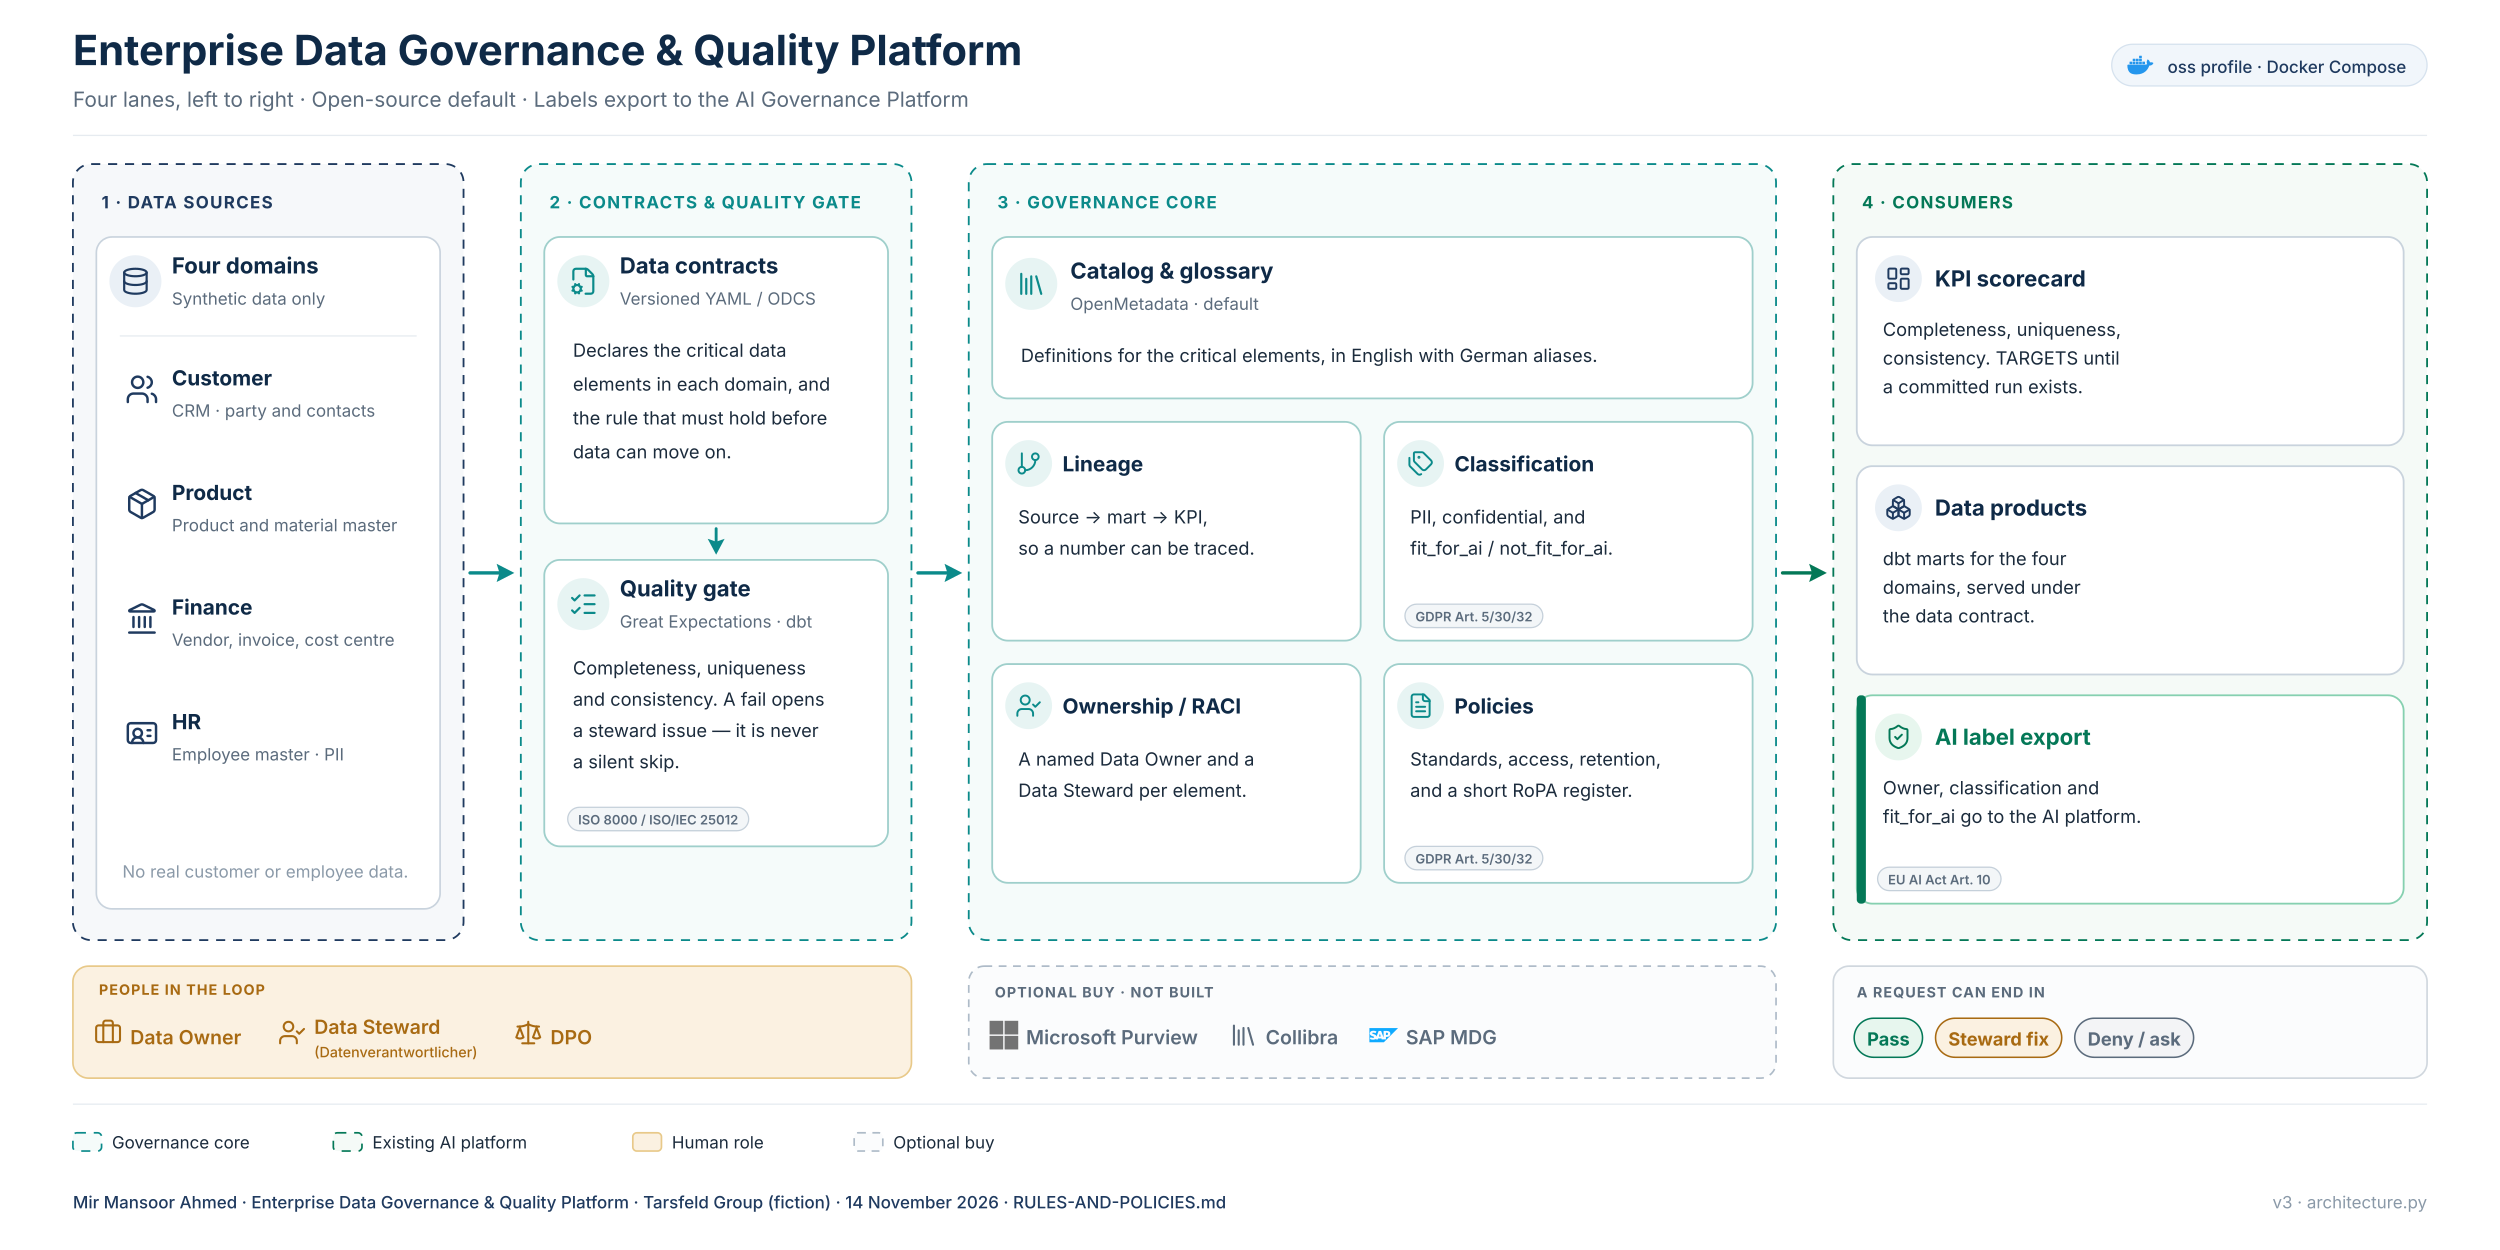
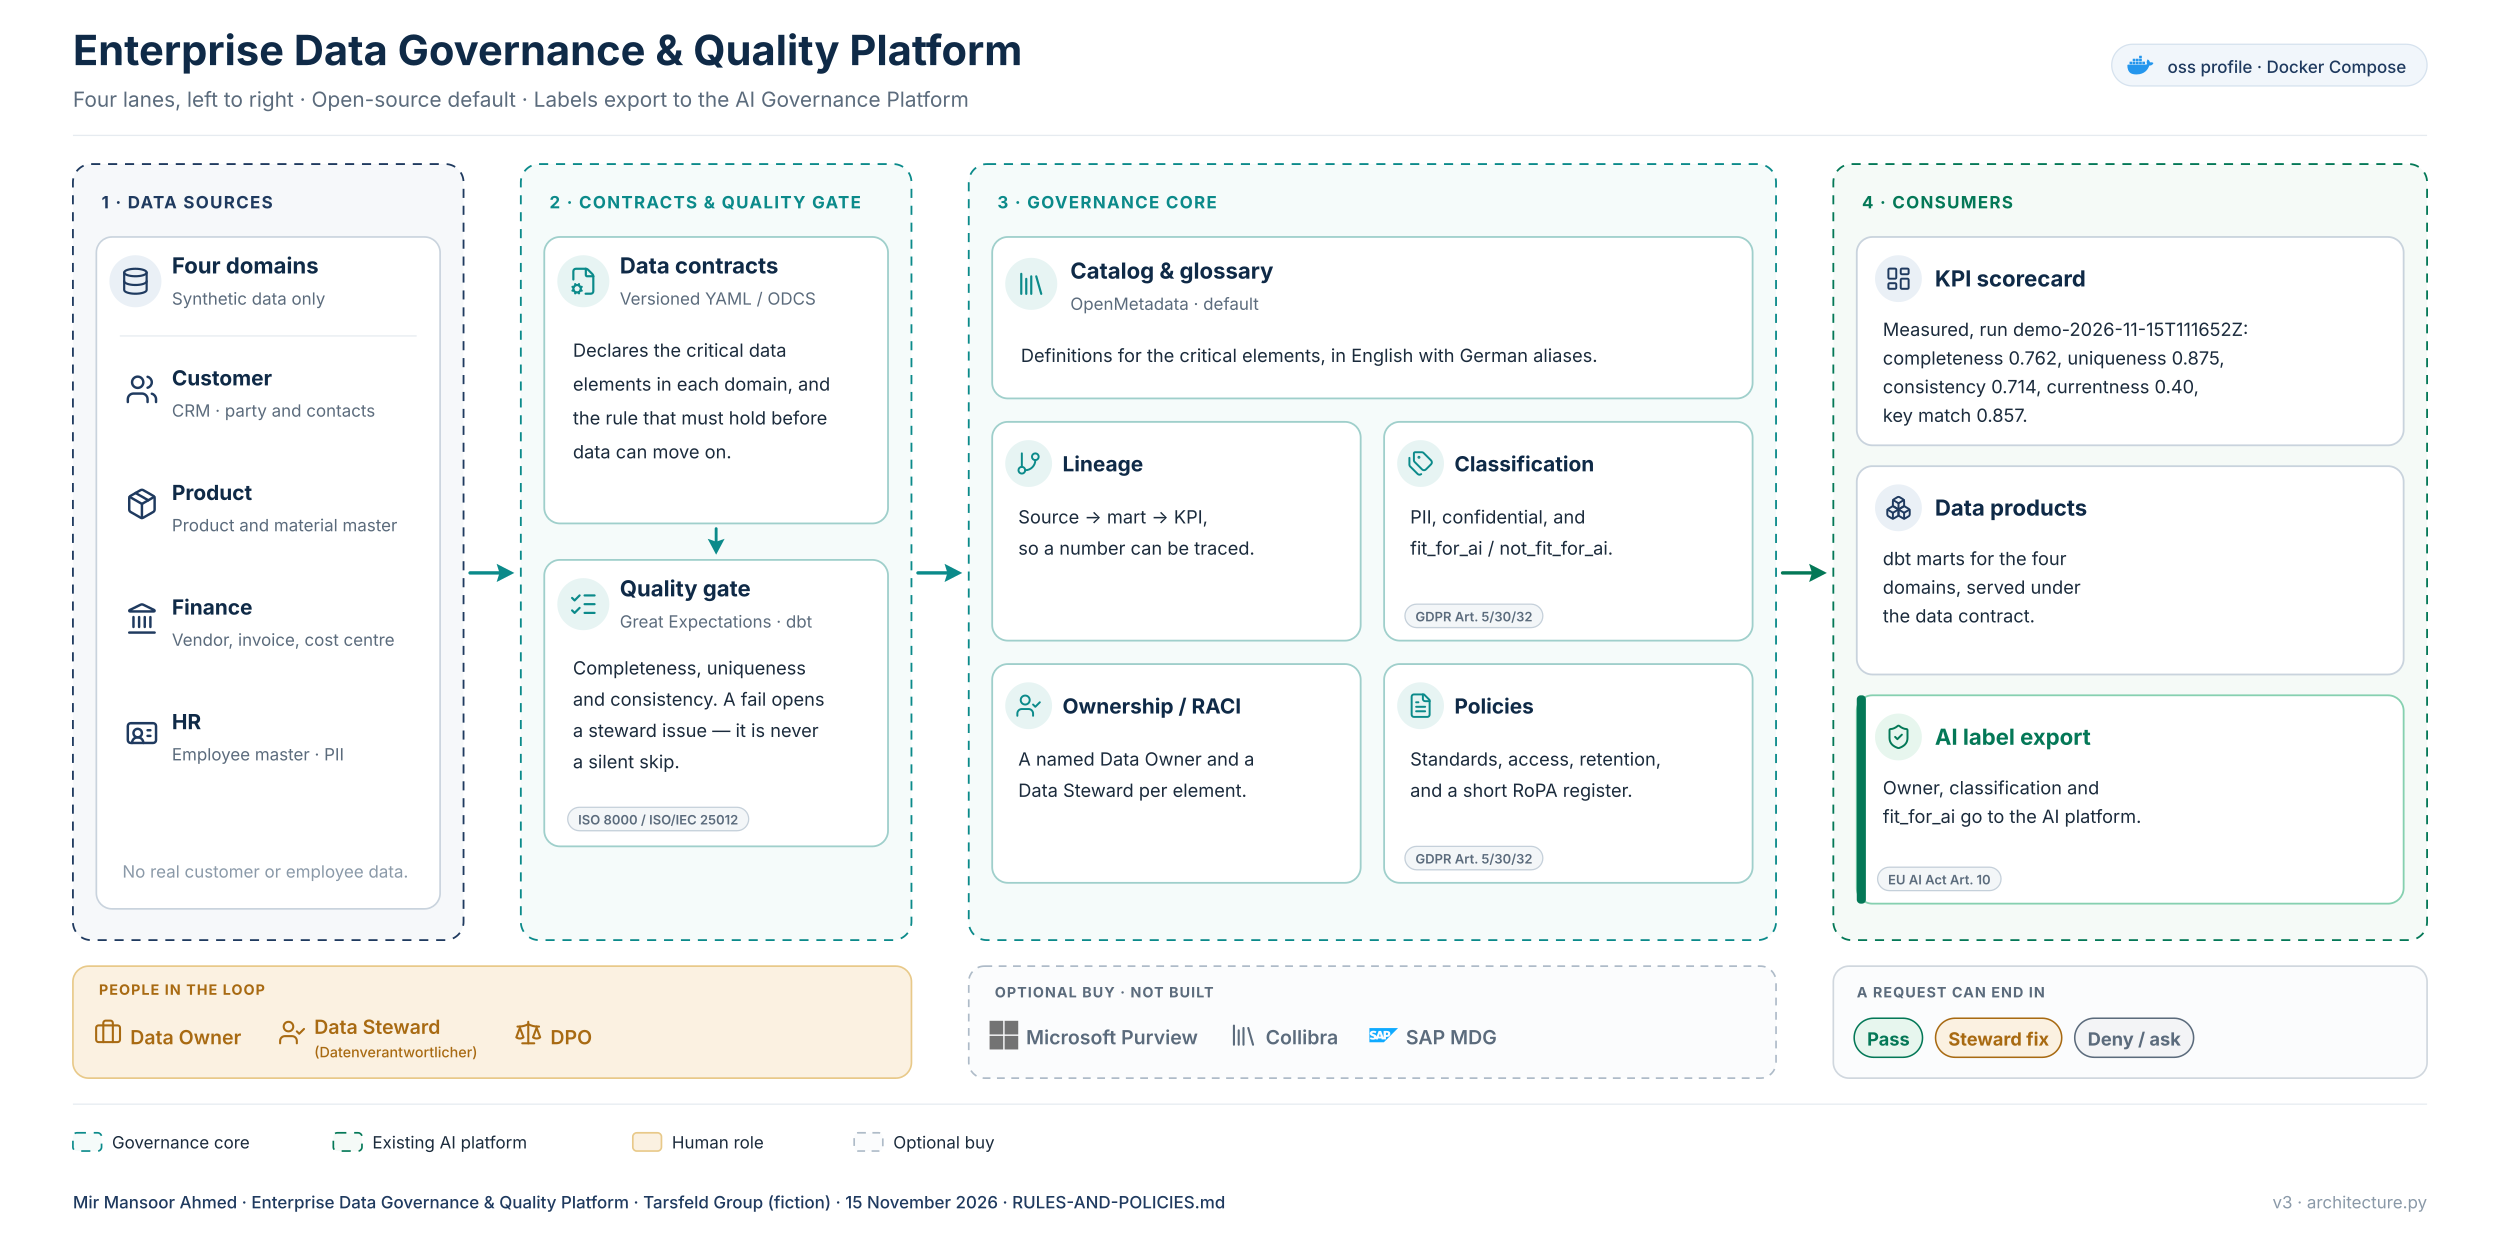
<svg xmlns="http://www.w3.org/2000/svg" width="1920" height="960" viewBox="0 0 1920 960" font-family="Inter, 'Segoe UI', Helvetica, Arial, sans-serif">
  <rect width="1920" height="960" fill="#FFFFFF" />
  <text x="56.0" y="50.0" font-size="32" font-weight="650" fill="#0F2A47" text-anchor="start">Enterprise Data Governance &amp; Quality Platform</text>
  <text x="56.0" y="82.0" font-size="16" font-weight="400" fill="#5B6B7C" text-anchor="start">Four lanes, left to right  ·  Open-source default  ·  Labels export to the AI Governance Platform</text>
  <rect x="1621.8" y="34.0" width="242.2" height="32.0" rx="16" fill="#F1F6FB" stroke="#D6E2EE" stroke-width="1" />
  <svg viewBox="0 0 24 24" fill="#2496ED" x="1633.8" y="40.0" width="20" height="20">
    <path d="M13.983 11.078h2.119a.186.186 0 00.186-.185V9.006a.186.186 0 00-.186-.186h-2.119a.185.185 0 00-.185.185v1.888c0 .102.083.185.185.185m-2.954-5.43h2.118a.186.186 0 00.186-.186V3.574a.186.186 0 00-.186-.185h-2.118a.185.185 0 00-.185.185v1.888c0 .102.082.185.185.185m0 2.716h2.118a.187.187 0 00.186-.186V6.29a.186.186 0 00-.186-.185h-2.118a.185.185 0 00-.185.185v1.887c0 .102.082.185.185.186m-2.93 0h2.12a.186.186 0 00.184-.186V6.29a.185.185 0 00-.185-.185H8.1a.185.185 0 00-.185.185v1.887c0 .102.083.185.185.186m-2.964 0h2.119a.186.186 0 00.185-.186V6.29a.185.185 0 00-.185-.185H5.136a.186.186 0 00-.186.185v1.887c0 .102.084.185.186.186m5.893 2.715h2.118a.186.186 0 00.186-.185V9.006a.186.186 0 00-.186-.186h-2.118a.185.185 0 00-.185.185v1.888c0 .102.082.185.185.185m-2.93 0h2.12a.185.185 0 00.184-.185V9.006a.185.185 0 00-.184-.186h-2.12a.185.185 0 00-.184.185v1.888c0 .102.083.185.185.185m-2.964 0h2.119a.185.185 0 00.185-.185V9.006a.185.185 0 00-.184-.186h-2.12a.186.186 0 00-.186.186v1.887c0 .102.084.185.186.185m-2.92 0h2.12a.185.185 0 00.184-.185V9.006a.185.185 0 00-.184-.186h-2.12a.185.185 0 00-.184.185v1.888c0 .102.082.185.185.185M23.763 9.89c-.065-.051-.672-.51-1.954-.51-.338.001-.676.03-1.01.087-.248-1.7-1.653-2.53-1.716-2.566l-.344-.199-.226.327c-.284.438-.49.922-.612 1.43-.23.97-.09 1.882.403 2.661-.595.332-1.55.413-1.744.42H.751a.751.751 0 00-.75.748 11.376 11.376 0 00.692 4.062c.545 1.428 1.355 2.48 2.41 3.124 1.18.723 3.1 1.137 5.275 1.137.983.003 1.963-.086 2.93-.266a12.248 12.248 0 003.823-1.389c.98-.567 1.86-1.288 2.61-2.136 1.252-1.418 1.998-2.997 2.553-4.4h.221c1.372 0 2.215-.549 2.68-1.009.309-.293.55-.65.707-1.046l.098-.288Z" />
  </svg>
  <text x="1848.0" y="56.0" font-size="13" font-weight="500" fill="#1F3A5F" text-anchor="end">oss profile  ·  Docker Compose</text>
  <line x1="56" y1="104" x2="1864" y2="104" stroke="#E6EBF0" stroke-width="1" />
  <rect x="56.0" y="126.0" width="300.0" height="596.0" rx="14" fill="#F6F8FA" stroke="#1F3A5F" stroke-width="1.4" stroke-dasharray="7 6" />
  <text x="78.0" y="160.0" font-size="13" font-weight="700" fill="#1F3A5F" text-anchor="start" letter-spacing="1.0">1  ·  DATA SOURCES</text>
  <rect x="400.0" y="126.0" width="300.0" height="596.0" rx="14" fill="#F5FBFA" stroke="#0B8A8A" stroke-width="1.4" stroke-dasharray="7 6" />
  <text x="422.0" y="160.0" font-size="13" font-weight="700" fill="#0B8A8A" text-anchor="start" letter-spacing="1.0">2  ·  CONTRACTS &amp; QUALITY GATE</text>
  <rect x="744.0" y="126.0" width="620.0" height="596.0" rx="14" fill="#F5FBFA" stroke="#0B8A8A" stroke-width="1.4" stroke-dasharray="7 6" />
  <text x="766.0" y="160.0" font-size="13" font-weight="700" fill="#0B8A8A" text-anchor="start" letter-spacing="1.0">3  ·  GOVERNANCE CORE</text>
  <rect x="1408.0" y="126.0" width="456.0" height="596.0" rx="14" fill="#F5FAF7" stroke="#047857" stroke-width="1.4" stroke-dasharray="7 6" />
  <text x="1430.0" y="160.0" font-size="13" font-weight="700" fill="#047857" text-anchor="start" letter-spacing="1.0">4  ·  CONSUMERS</text>
  <path d="M361.0,440.0 L387.5,440.0" fill="none" stroke="#0B8A8A" stroke-width="2.6" stroke-linecap="round" />
  <path d="M395.0,440.0 L381.4,433.0 L383.6,440.0 L381.4,447.0 Z" fill="#0B8A8A" />
  <path d="M705.0,440.0 L731.5,440.0" fill="none" stroke="#0B8A8A" stroke-width="2.6" stroke-linecap="round" />
  <path d="M739.0,440.0 L725.4,433.0 L727.6,440.0 L725.4,447.0 Z" fill="#0B8A8A" />
  <path d="M1369.0,440.0 L1395.5,440.0" fill="none" stroke="#047857" stroke-width="2.6" stroke-linecap="round" />
  <path d="M1403.0,440.0 L1389.4,433.0 L1391.6,440.0 L1389.4,447.0 Z" fill="#047857" />
  <rect x="74.0" y="182.0" width="264.0" height="516.0" rx="12" fill="#FFFFFF" stroke="#C9D3DD" stroke-width="1.3" />
  <circle cx="104" cy="216" r="20" fill="#EAF0F6" />
  <svg viewBox="0 0 24 24" fill="none" stroke="#1F3A5F" stroke-width="1.75" stroke-linecap="round" stroke-linejoin="round" x="92.5" y="204.5" width="23.0" height="23.0">
    <ellipse cx="12" cy="5" rx="9" ry="3" />
    <path d="M3 5V19A9 3 0 0 0 21 19V5" />
    <path d="M3 12A9 3 0 0 0 21 12" />
  </svg>
  <text x="132.0" y="210.0" font-size="17" font-weight="650" fill="#0F2A47" text-anchor="start">Four domains</text>
  <text x="132.0" y="234.0" font-size="13" font-weight="400" fill="#5B6B7C" text-anchor="start">Synthetic data only</text>
  <line x1="92" y1="258" x2="320" y2="258" stroke="#E6EBF0" />
  <svg viewBox="0 0 24 24" fill="none" stroke="#1F3A5F" stroke-width="1.75" stroke-linecap="round" stroke-linejoin="round" x="96.0" y="286.0" width="26" height="26">
    <path d="M16 21v-2a4 4 0 0 0-4-4H6a4 4 0 0 0-4 4v2" />
    <path d="M16 3.128a4 4 0 0 1 0 7.744" />
    <path d="M22 21v-2a4 4 0 0 0-3-3.87" />
    <circle cx="9" cy="7" r="4" />
  </svg>
  <text x="132.0" y="296.0" font-size="16" font-weight="650" fill="#0F2A47" text-anchor="start">Customer</text>
  <text x="132.0" y="320.0" font-size="13" font-weight="400" fill="#5B6B7C" text-anchor="start">CRM  ·  party and contacts</text>
  <svg viewBox="0 0 24 24" fill="none" stroke="#1F3A5F" stroke-width="1.75" stroke-linecap="round" stroke-linejoin="round" x="96.0" y="374.0" width="26" height="26">
    <path d="M11 21.73a2 2 0 0 0 2 0l7-4A2 2 0 0 0 21 16V8a2 2 0 0 0-1-1.73l-7-4a2 2 0 0 0-2 0l-7 4A2 2 0 0 0 3 8v8a2 2 0 0 0 1 1.73z" />
    <path d="M12 22V12" />
    <polyline points="3.29 7 12 12 20.71 7" />
    <path d="m7.5 4.27 9 5.15" />
  </svg>
  <text x="132.0" y="384.0" font-size="16" font-weight="650" fill="#0F2A47" text-anchor="start">Product</text>
  <text x="132.0" y="408.0" font-size="13" font-weight="400" fill="#5B6B7C" text-anchor="start">Product and material master</text>
  <svg viewBox="0 0 24 24" fill="none" stroke="#1F3A5F" stroke-width="1.75" stroke-linecap="round" stroke-linejoin="round" x="96.0" y="462.0" width="26" height="26">
    <path d="M10 18v-7" />
    <path d="M11.12 2.198a2 2 0 0 1 1.76.006l7.866 3.847c.476.233.31.949-.22.949H3.474c-.53 0-.695-.716-.22-.949z" />
    <path d="M14 18v-7" />
    <path d="M18 18v-7" />
    <path d="M3 22h18" />
    <path d="M6 18v-7" />
  </svg>
  <text x="132.0" y="472.0" font-size="16" font-weight="650" fill="#0F2A47" text-anchor="start">Finance</text>
  <text x="132.0" y="496.0" font-size="13" font-weight="400" fill="#5B6B7C" text-anchor="start">Vendor, invoice, cost centre</text>
  <svg viewBox="0 0 24 24" fill="none" stroke="#1F3A5F" stroke-width="1.75" stroke-linecap="round" stroke-linejoin="round" x="96.0" y="550.0" width="26" height="26">
    <path d="M13 19a4 4 0 00-8 0" />
    <path d="M16 10h2" />
    <path d="M16 14h2" />
    <circle cx="9" cy="12" r="3" />
    <rect x="2" y="5" width="20" height="14" rx="2" />
  </svg>
  <text x="132.0" y="560.0" font-size="16" font-weight="650" fill="#0F2A47" text-anchor="start">HR</text>
  <text x="132.0" y="584.0" font-size="13" font-weight="400" fill="#5B6B7C" text-anchor="start">Employee master  ·  PII</text>
  <text x="94.0" y="674.0" font-size="13" font-weight="400" fill="#8A99A8" text-anchor="start">No real customer or employee data.</text>
  <rect x="418.0" y="182.0" width="264.0" height="220.0" rx="12" fill="#FFFFFF" stroke="#9FCFCB" stroke-width="1.4" />
  <circle cx="448" cy="216" r="20" fill="#E7F4F3" />
  <svg viewBox="0 0 24 24" fill="none" stroke="#0B8A8A" stroke-width="1.75" stroke-linecap="round" stroke-linejoin="round" x="436.5" y="204.5" width="23.0" height="23.0">
    <path d="M15 8a1 1 0 0 1-1-1V2a2.4 2.4 0 0 1 1.704.706l3.588 3.588A2.4 2.4 0 0 1 20 8z" />
    <path d="M20 8v12a2 2 0 0 1-2 2h-4.182" />
    <path d="m3.305 19.53.923-.382" />
    <path d="M4 10.592V4a2 2 0 0 1 2-2h8" />
    <path d="m4.228 16.852-.924-.383" />
    <path d="m5.852 15.228-.383-.923" />
    <path d="m5.852 20.772-.383.924" />
    <path d="m8.148 15.228.383-.923" />
    <path d="m8.53 21.696-.382-.924" />
    <path d="m9.773 16.852.922-.383" />
    <path d="m9.773 19.148.922.383" />
    <circle cx="7" cy="18" r="3" />
  </svg>
  <text x="476.0" y="210.0" font-size="17" font-weight="650" fill="#0F2A47" text-anchor="start">Data contracts</text>
  <text x="476.0" y="234.0" font-size="13" font-weight="400" fill="#5B6B7C" text-anchor="start">Versioned YAML / ODCS</text>
  <text x="440.0" y="274.0" font-size="14" font-weight="400" fill="#1B2B3C" text-anchor="start">Declares the critical data</text>
  <text x="440.0" y="300.0" font-size="14" font-weight="400" fill="#1B2B3C" text-anchor="start">elements in each domain, and</text>
  <text x="440.0" y="326.0" font-size="14" font-weight="400" fill="#1B2B3C" text-anchor="start">the rule that must hold before</text>
  <text x="440.0" y="352.0" font-size="14" font-weight="400" fill="#1B2B3C" text-anchor="start">data can move on.</text>
  <path d="M550.0,406.0 L550.0,419.3" fill="none" stroke="#0B8A8A" stroke-width="2.2" stroke-linecap="round" />
  <path d="M550.0,426.0 L543.5,413.8 L550.0,416.0 L556.5,413.8 Z" fill="#0B8A8A" />
  <rect x="418.0" y="430.0" width="264.0" height="220.0" rx="12" fill="#FFFFFF" stroke="#9FCFCB" stroke-width="1.4" />
  <circle cx="448" cy="464" r="20" fill="#E7F4F3" />
  <svg viewBox="0 0 24 24" fill="none" stroke="#0B8A8A" stroke-width="1.75" stroke-linecap="round" stroke-linejoin="round" x="436.5" y="452.5" width="23.0" height="23.0">
    <path d="M13 5h8" />
    <path d="M13 12h8" />
    <path d="M13 19h8" />
    <path d="m3 17 2 2 4-4" />
    <path d="m3 7 2 2 4-4" />
  </svg>
  <text x="476.0" y="458.0" font-size="17" font-weight="650" fill="#0F2A47" text-anchor="start">Quality gate</text>
  <text x="476.0" y="482.0" font-size="13" font-weight="400" fill="#5B6B7C" text-anchor="start">Great Expectations  ·  dbt</text>
  <text x="440.0" y="518.0" font-size="14" font-weight="400" fill="#1B2B3C" text-anchor="start">Completeness, uniqueness</text>
  <text x="440.0" y="542.0" font-size="14" font-weight="400" fill="#1B2B3C" text-anchor="start">and consistency. A fail opens</text>
  <text x="440.0" y="566.0" font-size="14" font-weight="400" fill="#1B2B3C" text-anchor="start">a steward issue — it is never</text>
  <text x="440.0" y="590.0" font-size="14" font-weight="400" fill="#1B2B3C" text-anchor="start">a silent skip.</text>
  <rect x="436.0" y="620.0" width="139.0" height="18.0" rx="9" fill="#F3F6F8" stroke="#C5D0DA" stroke-width="1" />
  <text x="505.5" y="633.2" font-size="10" font-weight="600" fill="#5B6B7C" text-anchor="middle">ISO 8000 / ISO/IEC 25012</text>
  <rect x="762.0" y="182.0" width="584.0" height="124.0" rx="12" fill="#FFFFFF" stroke="#9FCFCB" stroke-width="1.4" />
  <circle cx="792" cy="218" r="20" fill="#E7F4F3" />
  <svg viewBox="0 0 24 24" fill="none" stroke="#0B8A8A" stroke-width="1.75" stroke-linecap="round" stroke-linejoin="round" x="780.5" y="206.5" width="23.0" height="23.0">
    <path d="m16 6 4 14" />
    <path d="M12 6v14" />
    <path d="M8 8v12" />
    <path d="M4 4v16" />
  </svg>
  <text x="822.0" y="214.0" font-size="17" font-weight="650" fill="#0F2A47" text-anchor="start">Catalog &amp; glossary</text>
  <text x="822.0" y="238.0" font-size="13" font-weight="400" fill="#5B6B7C" text-anchor="start">OpenMetadata  ·  default</text>
  <text x="784.0" y="278.0" font-size="14" font-weight="400" fill="#1B2B3C" text-anchor="start">Definitions for the critical elements, in English with German aliases.</text>
  <rect x="762.0" y="324.0" width="283.0" height="168.0" rx="12" fill="#FFFFFF" stroke="#9FCFCB" stroke-width="1.4" />
  <circle cx="790.0" cy="356" r="18" fill="#E7F4F3" />
  <svg viewBox="0 0 24 24" fill="none" stroke="#0B8A8A" stroke-width="1.75" stroke-linecap="round" stroke-linejoin="round" x="779.6" y="345.6" width="20.7" height="20.7">
    <line x1="6" x2="6" y1="3" y2="15" />
    <circle cx="18" cy="6" r="3" />
    <circle cx="6" cy="18" r="3" />
    <path d="M18 9a9 9 0 0 1-9 9" />
  </svg>
  <text x="816.0" y="362.0" font-size="16" font-weight="650" fill="#0F2A47" text-anchor="start">Lineage</text>
  <text x="782.0" y="402.0" font-size="14" font-weight="400" fill="#1B2B3C" text-anchor="start">Source → mart → KPI,</text>
  <text x="782.0" y="426.0" font-size="14" font-weight="400" fill="#1B2B3C" text-anchor="start">so a number can be traced.</text>
  <rect x="1063.0" y="324.0" width="283.0" height="168.0" rx="12" fill="#FFFFFF" stroke="#9FCFCB" stroke-width="1.4" />
  <circle cx="1091.0" cy="356" r="18" fill="#E7F4F3" />
  <svg viewBox="0 0 24 24" fill="none" stroke="#0B8A8A" stroke-width="1.75" stroke-linecap="round" stroke-linejoin="round" x="1080.7" y="345.6" width="20.7" height="20.7">
    <path d="M13.172 2a2 2 0 0 1 1.414.586l6.71 6.71a2.4 2.4 0 0 1 0 3.408l-4.592 4.592a2.4 2.4 0 0 1-3.408 0l-6.71-6.71A2 2 0 0 1 6 9.172V3a1 1 0 0 1 1-1z" />
    <path d="M2 7v6.172a2 2 0 0 0 .586 1.414l6.71 6.71a2.4 2.4 0 0 0 3.191.193" />
    <circle cx="10.5" cy="6.5" r=".5" fill="currentColor" />
  </svg>
  <text x="1117.0" y="362.0" font-size="16" font-weight="650" fill="#0F2A47" text-anchor="start">Classification</text>
  <text x="1083.0" y="402.0" font-size="14" font-weight="400" fill="#1B2B3C" text-anchor="start">PII, confidential, and</text>
  <text x="1083.0" y="426.0" font-size="14" font-weight="400" fill="#1B2B3C" text-anchor="start">fit_for_ai / not_fit_for_ai.</text>
  <rect x="1079.0" y="464.0" width="105.9" height="18.0" rx="9" fill="#F3F6F8" stroke="#C5D0DA" stroke-width="1" />
  <text x="1132.0" y="477.2" font-size="10" font-weight="600" fill="#5B6B7C" text-anchor="middle">GDPR Art. 5/30/32</text>
  <rect x="762.0" y="510.0" width="283.0" height="168.0" rx="12" fill="#FFFFFF" stroke="#9FCFCB" stroke-width="1.4" />
  <circle cx="790.0" cy="542" r="18" fill="#E7F4F3" />
  <svg viewBox="0 0 24 24" fill="none" stroke="#0B8A8A" stroke-width="1.75" stroke-linecap="round" stroke-linejoin="round" x="779.6" y="531.6" width="20.7" height="20.7">
    <path d="m16 11 2 2 4-4" />
    <path d="M16 21v-2a4 4 0 0 0-4-4H6a4 4 0 0 0-4 4v2" />
    <circle cx="9" cy="7" r="4" />
  </svg>
  <text x="816.0" y="548.0" font-size="16" font-weight="650" fill="#0F2A47" text-anchor="start">Ownership / RACI</text>
  <text x="782.0" y="588.0" font-size="14" font-weight="400" fill="#1B2B3C" text-anchor="start">A named Data Owner and a</text>
  <text x="782.0" y="612.0" font-size="14" font-weight="400" fill="#1B2B3C" text-anchor="start">Data Steward per element.</text>
  <rect x="1063.0" y="510.0" width="283.0" height="168.0" rx="12" fill="#FFFFFF" stroke="#9FCFCB" stroke-width="1.4" />
  <circle cx="1091.0" cy="542" r="18" fill="#E7F4F3" />
  <svg viewBox="0 0 24 24" fill="none" stroke="#0B8A8A" stroke-width="1.75" stroke-linecap="round" stroke-linejoin="round" x="1080.7" y="531.6" width="20.7" height="20.7">
    <path d="M15 2H6a2 2 0 0 0-2 2v16a2 2 0 0 0 2 2h12a2 2 0 0 0 2-2V7Z" />
    <path d="M14 2v4a2 2 0 0 0 2 2h4" />
    <path d="M10 9H8" />
    <path d="M16 13H8" />
    <path d="M16 17H8" />
  </svg>
  <text x="1117.0" y="548.0" font-size="16" font-weight="650" fill="#0F2A47" text-anchor="start">Policies</text>
  <text x="1083.0" y="588.0" font-size="14" font-weight="400" fill="#1B2B3C" text-anchor="start">Standards, access, retention,</text>
  <text x="1083.0" y="612.0" font-size="14" font-weight="400" fill="#1B2B3C" text-anchor="start">and a short RoPA register.</text>
  <rect x="1079.0" y="650.0" width="105.9" height="18.0" rx="9" fill="#F3F6F8" stroke="#C5D0DA" stroke-width="1" />
  <text x="1132.0" y="663.2" font-size="10" font-weight="600" fill="#5B6B7C" text-anchor="middle">GDPR Art. 5/30/32</text>
  <rect x="1426.0" y="182.0" width="420.0" height="160.0" rx="12" fill="#FFFFFF" stroke="#C9D3DD" stroke-width="1.4" />
  <circle cx="1458" cy="214" r="18" fill="#EAF0F6" />
  <svg viewBox="0 0 24 24" fill="none" stroke="#1F3A5F" stroke-width="1.75" stroke-linecap="round" stroke-linejoin="round" x="1447.7" y="203.7" width="20.7" height="20.7">
    <rect width="7" height="9" x="3" y="3" rx="1" />
    <rect width="7" height="5" x="14" y="3" rx="1" />
    <rect width="7" height="9" x="14" y="12" rx="1" />
    <rect width="7" height="5" x="3" y="16" rx="1" />
  </svg>
  <text x="1486.0" y="220.0" font-size="17" font-weight="650" fill="#0F2A47" text-anchor="start">KPI scorecard</text>
-   <text x="1446.0" y="258.0" font-size="14" font-weight="400" fill="#1B2B3C" text-anchor="start">Completeness, uniqueness,</text>
-   <text x="1446.0" y="280.0" font-size="14" font-weight="400" fill="#1B2B3C" text-anchor="start">consistency. TARGETS until</text>
-   <text x="1446.0" y="302.0" font-size="14" font-weight="400" fill="#1B2B3C" text-anchor="start">a committed run exists.</text>
+   <text x="1446.0" y="258.0" font-size="14" font-weight="400" fill="#1B2B3C" text-anchor="start">Measured, run demo-2026-11-15T111652Z:</text>
+   <text x="1446.0" y="280.0" font-size="14" font-weight="400" fill="#1B2B3C" text-anchor="start">completeness 0.762, uniqueness 0.875,</text>
+   <text x="1446.0" y="302.0" font-size="14" font-weight="400" fill="#1B2B3C" text-anchor="start">consistency 0.714, currentness 0.40,</text>
+   <text x="1446.0" y="324.0" font-size="14" font-weight="400" fill="#1B2B3C" text-anchor="start">key match 0.857.</text>
  <rect x="1426.0" y="358.0" width="420.0" height="160.0" rx="12" fill="#FFFFFF" stroke="#C9D3DD" stroke-width="1.4" />
  <circle cx="1458" cy="390" r="18" fill="#EAF0F6" />
  <svg viewBox="0 0 24 24" fill="none" stroke="#1F3A5F" stroke-width="1.75" stroke-linecap="round" stroke-linejoin="round" x="1447.7" y="379.6" width="20.7" height="20.7">
    <path d="M2.97 12.92A2 2 0 0 0 2 14.63v3.24a2 2 0 0 0 .97 1.71l3 1.8a2 2 0 0 0 2.06 0L12 19v-5.5l-5-3-4.03 2.42Z" />
    <path d="m7 16.5-4.74-2.85" />
    <path d="m7 16.5 5-3" />
    <path d="M7 16.5v5.17" />
    <path d="M12 13.5V19l3.97 2.38a2 2 0 0 0 2.06 0l3-1.8a2 2 0 0 0 .97-1.71v-3.24a2 2 0 0 0-.97-1.71L17 10.5l-5 3Z" />
    <path d="m17 16.5-5-3" />
    <path d="m17 16.5 4.74-2.85" />
    <path d="M17 16.5v5.17" />
    <path d="M7.97 4.42A2 2 0 0 0 7 6.13v4.37l5 3 5-3V6.13a2 2 0 0 0-.97-1.71l-3-1.8a2 2 0 0 0-2.06 0l-3 1.8Z" />
    <path d="M12 8 7.26 5.15" />
    <path d="m12 8 4.74-2.85" />
    <path d="M12 13.5V8" />
  </svg>
  <text x="1486.0" y="396.0" font-size="17" font-weight="650" fill="#0F2A47" text-anchor="start">Data products</text>
  <text x="1446.0" y="434.0" font-size="14" font-weight="400" fill="#1B2B3C" text-anchor="start">dbt marts for the four</text>
  <text x="1446.0" y="456.0" font-size="14" font-weight="400" fill="#1B2B3C" text-anchor="start">domains, served under</text>
  <text x="1446.0" y="478.0" font-size="14" font-weight="400" fill="#1B2B3C" text-anchor="start">the data contract.</text>
  <rect x="1426.0" y="534.0" width="420.0" height="160.0" rx="12" fill="#FFFFFF" stroke="#86D0B0" stroke-width="1.4" />
  <rect x="1426.0" y="534.0" width="7.0" height="160.0" rx="3" fill="#047857" stroke="none" stroke-width="1" />
  <circle cx="1458" cy="566" r="18" fill="#E7F6EE" />
  <svg viewBox="0 0 24 24" fill="none" stroke="#047857" stroke-width="1.75" stroke-linecap="round" stroke-linejoin="round" x="1447.7" y="555.6" width="20.7" height="20.7">
    <path d="M20 13c0 5-3.5 7.5-7.66 8.95a1 1 0 0 1-.67-.01C7.5 20.5 4 18 4 13V6a1 1 0 0 1 1-1c2 0 4.5-1.2 6.24-2.72a1.17 1.17 0 0 1 1.52 0C14.51 3.81 17 5 19 5a1 1 0 0 1 1 1z" />
    <path d="m9 12 2 2 4-4" />
  </svg>
  <text x="1486.0" y="572.0" font-size="17" font-weight="650" fill="#047857" text-anchor="start">AI label export</text>
  <text x="1446.0" y="610.0" font-size="14" font-weight="400" fill="#1B2B3C" text-anchor="start">Owner, classification and</text>
  <text x="1446.0" y="632.0" font-size="14" font-weight="400" fill="#1B2B3C" text-anchor="start">fit_for_ai go to the AI platform.</text>
  <rect x="1442.0" y="666.0" width="94.8" height="18.0" rx="9" fill="#F3F6F8" stroke="#C5D0DA" stroke-width="1" />
  <text x="1489.4" y="679.2" font-size="10" font-weight="600" fill="#5B6B7C" text-anchor="middle">EU AI Act Art. 10</text>
  <rect x="56.0" y="742.0" width="644.0" height="86.0" rx="12" fill="#FBF1E1" stroke="#E8C989" stroke-width="1.3" />
  <text x="76.0" y="764.0" font-size="11" font-weight="700" fill="#A86A12" text-anchor="start" letter-spacing="0.8">PEOPLE IN THE LOOP</text>
  <svg viewBox="0 0 24 24" fill="none" stroke="#A86A12" stroke-width="1.75" stroke-linecap="round" stroke-linejoin="round" x="72.0" y="782.0" width="22" height="22">
    <path d="M16 20V4a2 2 0 0 0-2-2h-4a2 2 0 0 0-2 2v16" />
    <rect width="20" height="14" x="2" y="6" rx="2" />
  </svg>
  <text x="100.0" y="802.0" font-size="15" font-weight="600" fill="#A86A12" text-anchor="start">Data Owner</text>
  <svg viewBox="0 0 24 24" fill="none" stroke="#A86A12" stroke-width="1.75" stroke-linecap="round" stroke-linejoin="round" x="213.3" y="782.0" width="22" height="22">
    <path d="m16 11 2 2 4-4" />
    <path d="M16 21v-2a4 4 0 0 0-4-4H6a4 4 0 0 0-4 4v2" />
    <circle cx="9" cy="7" r="4" />
  </svg>
  <text x="241.3" y="794.0" font-size="15" font-weight="600" fill="#A86A12" text-anchor="start">Data Steward</text>
  <text x="241.3" y="812.0" font-size="11" font-weight="500" fill="#A86A12" text-anchor="start">(Datenverantwortlicher)</text>
  <svg viewBox="0 0 24 24" fill="none" stroke="#A86A12" stroke-width="1.75" stroke-linecap="round" stroke-linejoin="round" x="394.7" y="782.0" width="22" height="22">
    <path d="M12 3v18" />
    <path d="m19 8 3 8a5 5 0 0 1-6 0zV7" />
    <path d="M3 7h1a17 17 0 0 0 8-2 17 17 0 0 0 8 2h1" />
    <path d="m5 8 3 8a5 5 0 0 1-6 0zV7" />
    <path d="M7 21h10" />
  </svg>
  <text x="422.7" y="802.0" font-size="15" font-weight="600" fill="#A86A12" text-anchor="start">DPO</text>
  <rect x="744.0" y="742.0" width="620.0" height="86.0" rx="12" fill="#FBFCFD" stroke="#AEBBC8" stroke-width="1.3" stroke-dasharray="6 5" />
  <text x="764.0" y="766.0" font-size="11" font-weight="700" fill="#5B6B7C" text-anchor="start" letter-spacing="0.8">OPTIONAL BUY  ·  NOT BUILT</text>
  <svg viewBox="0 0 24 24" fill="#737373" x="760.0" y="784.0" width="22" height="22">
    <path d="M0 0v11.408h11.408V0zm12.594 0v11.408H24V0zM0 12.594V24h11.408V12.594zm12.594 0V24H24V12.594z" />
  </svg>
  <text x="788.0" y="802.0" font-size="15" font-weight="600" fill="#5B6B7C" text-anchor="start">Microsoft Purview</text>
  <svg viewBox="0 0 24 24" fill="none" stroke="#5B6B7C" stroke-width="1.75" stroke-linecap="round" stroke-linejoin="round" x="944.0" y="784.0" width="22" height="22">
    <path d="m16 6 4 14" />
    <path d="M12 6v14" />
    <path d="M8 8v12" />
    <path d="M4 4v16" />
  </svg>
  <text x="972.0" y="802.0" font-size="15" font-weight="600" fill="#5B6B7C" text-anchor="start">Collibra</text>
  <svg viewBox="0 0 24 24" fill="#0FAAFF" x="1051.7" y="784.0" width="22" height="22">
    <path d="M0 6.064v11.872h12.13L24 6.064zm3.264 2.208h.005c.863.001 1.915.245 2.676.633l-.82 1.43c-.835-.404-1.255-.442-1.73-.467-.708-.038-1.064.215-1.069.488-.007.332.669.633 1.305.838.964.306 2.19.715 2.377 1.9L7.77 8.437h2.046l2.064 5.576-.007-5.575h2.37c2.257 0 3.318.764 3.318 2.519 0 1.575-1.09 2.514-2.936 2.514h-.763l-.01 2.094-3.588-.003-.25-.908c-.37.122-.787.189-1.23.189-.456 0-.885-.071-1.263-.2l-.358.919-2 .006.09-.462c-.029.025-.057.05-.087.074-.535.43-1.208.629-2.037.644l-.213.002a5.075 5.075 0 0 1-2.581-.675l.73-1.448c.79.467 1.286.572 1.956.558.347-.007.598-.07.761-.239a.557.557 0 0 0 .156-.369c.007-.376-.53-.553-1.185-.756-.531-.164-1.135-.389-1.606-.735-.559-.41-.825-.924-.812-1.65a1.99 1.99 0 0 1 .566-1.377c.519-.537 1.357-.863 2.363-.863zm10.597 1.67v1.904h.521c.694 0 1.247-.23 1.248-.964 0-.709-.554-.94-1.248-.94zm-5.087.767l-.748 2.362c.223.085.481.133.757.133.268 0 .52-.047.742-.126l-.736-2.37z" />
  </svg>
  <text x="1079.7" y="802.0" font-size="15" font-weight="600" fill="#5B6B7C" text-anchor="start">SAP MDG</text>
  <rect x="1408.0" y="742.0" width="456.0" height="86.0" rx="12" fill="#FBFCFD" stroke="#D0D7DE" stroke-width="1.3" />
  <text x="1426.0" y="766.0" font-size="11" font-weight="700" fill="#5B6B7C" text-anchor="start" letter-spacing="0.8">A REQUEST CAN END IN</text>
  <rect x="1424.0" y="782.0" width="52.5" height="30.0" rx="15" fill="#E7F6EE" stroke="#047857" stroke-width="1.2" />
  <text x="1450.3" y="803.0" font-size="14" font-weight="650" fill="#047857" text-anchor="middle">Pass</text>
  <rect x="1486.5" y="782.0" width="96.9" height="30.0" rx="15" fill="#FBF1E1" stroke="#A86A12" stroke-width="1.2" />
  <text x="1535.0" y="803.0" font-size="14" font-weight="650" fill="#A86A12" text-anchor="middle">Steward fix</text>
  <rect x="1593.4" y="782.0" width="91.3" height="30.0" rx="15" fill="#F3F4F6" stroke="#5B6B7C" stroke-width="1.2" />
  <text x="1639.1" y="803.0" font-size="14" font-weight="650" fill="#5B6B7C" text-anchor="middle">Deny / ask</text>
  <line x1="56" y1="848" x2="1864" y2="848" stroke="#E6EBF0" stroke-width="1" />
  <rect x="56.0" y="870.0" width="22.0" height="14.0" rx="3" fill="#F5FBFA" stroke="#0B8A8A" stroke-width="1.3" stroke-dasharray="7 6" />
  <text x="86.0" y="882.0" font-size="13" font-weight="400" fill="#1B2B3C" text-anchor="start">Governance core</text>
  <rect x="256.0" y="870.0" width="22.0" height="14.0" rx="3" fill="#F5FAF7" stroke="#047857" stroke-width="1.3" stroke-dasharray="7 6" />
  <text x="286.0" y="882.0" font-size="13" font-weight="400" fill="#1B2B3C" text-anchor="start">Existing AI platform</text>
  <rect x="486.0" y="870.0" width="22.0" height="14.0" rx="3" fill="#FBF1E1" stroke="#E8C989" stroke-width="1.3" />
  <text x="516.0" y="882.0" font-size="13" font-weight="400" fill="#1B2B3C" text-anchor="start">Human role</text>
  <rect x="656.0" y="870.0" width="22.0" height="14.0" rx="3" fill="#FBFCFD" stroke="#AEBBC8" stroke-width="1.3" stroke-dasharray="6 5" />
  <text x="686.0" y="882.0" font-size="13" font-weight="400" fill="#1B2B3C" text-anchor="start">Optional buy</text>
-   <text x="56.0" y="928.0" font-size="13" font-weight="500" fill="#1F3A5F" text-anchor="start">Mir Mansoor Ahmed  ·  Enterprise Data Governance &amp; Quality Platform  ·  Tarsfeld Group (fiction)  ·  14 November 2026  ·  RULES-AND-POLICIES.md</text>
+   <text x="56.0" y="928.0" font-size="13" font-weight="500" fill="#1F3A5F" text-anchor="start">Mir Mansoor Ahmed  ·  Enterprise Data Governance &amp; Quality Platform  ·  Tarsfeld Group (fiction)  ·  15 November 2026  ·  RULES-AND-POLICIES.md</text>
  <text x="1864.0" y="928.0" font-size="13" font-weight="400" fill="#8A99A8" text-anchor="end">v3  ·  architecture.py</text>
</svg>
